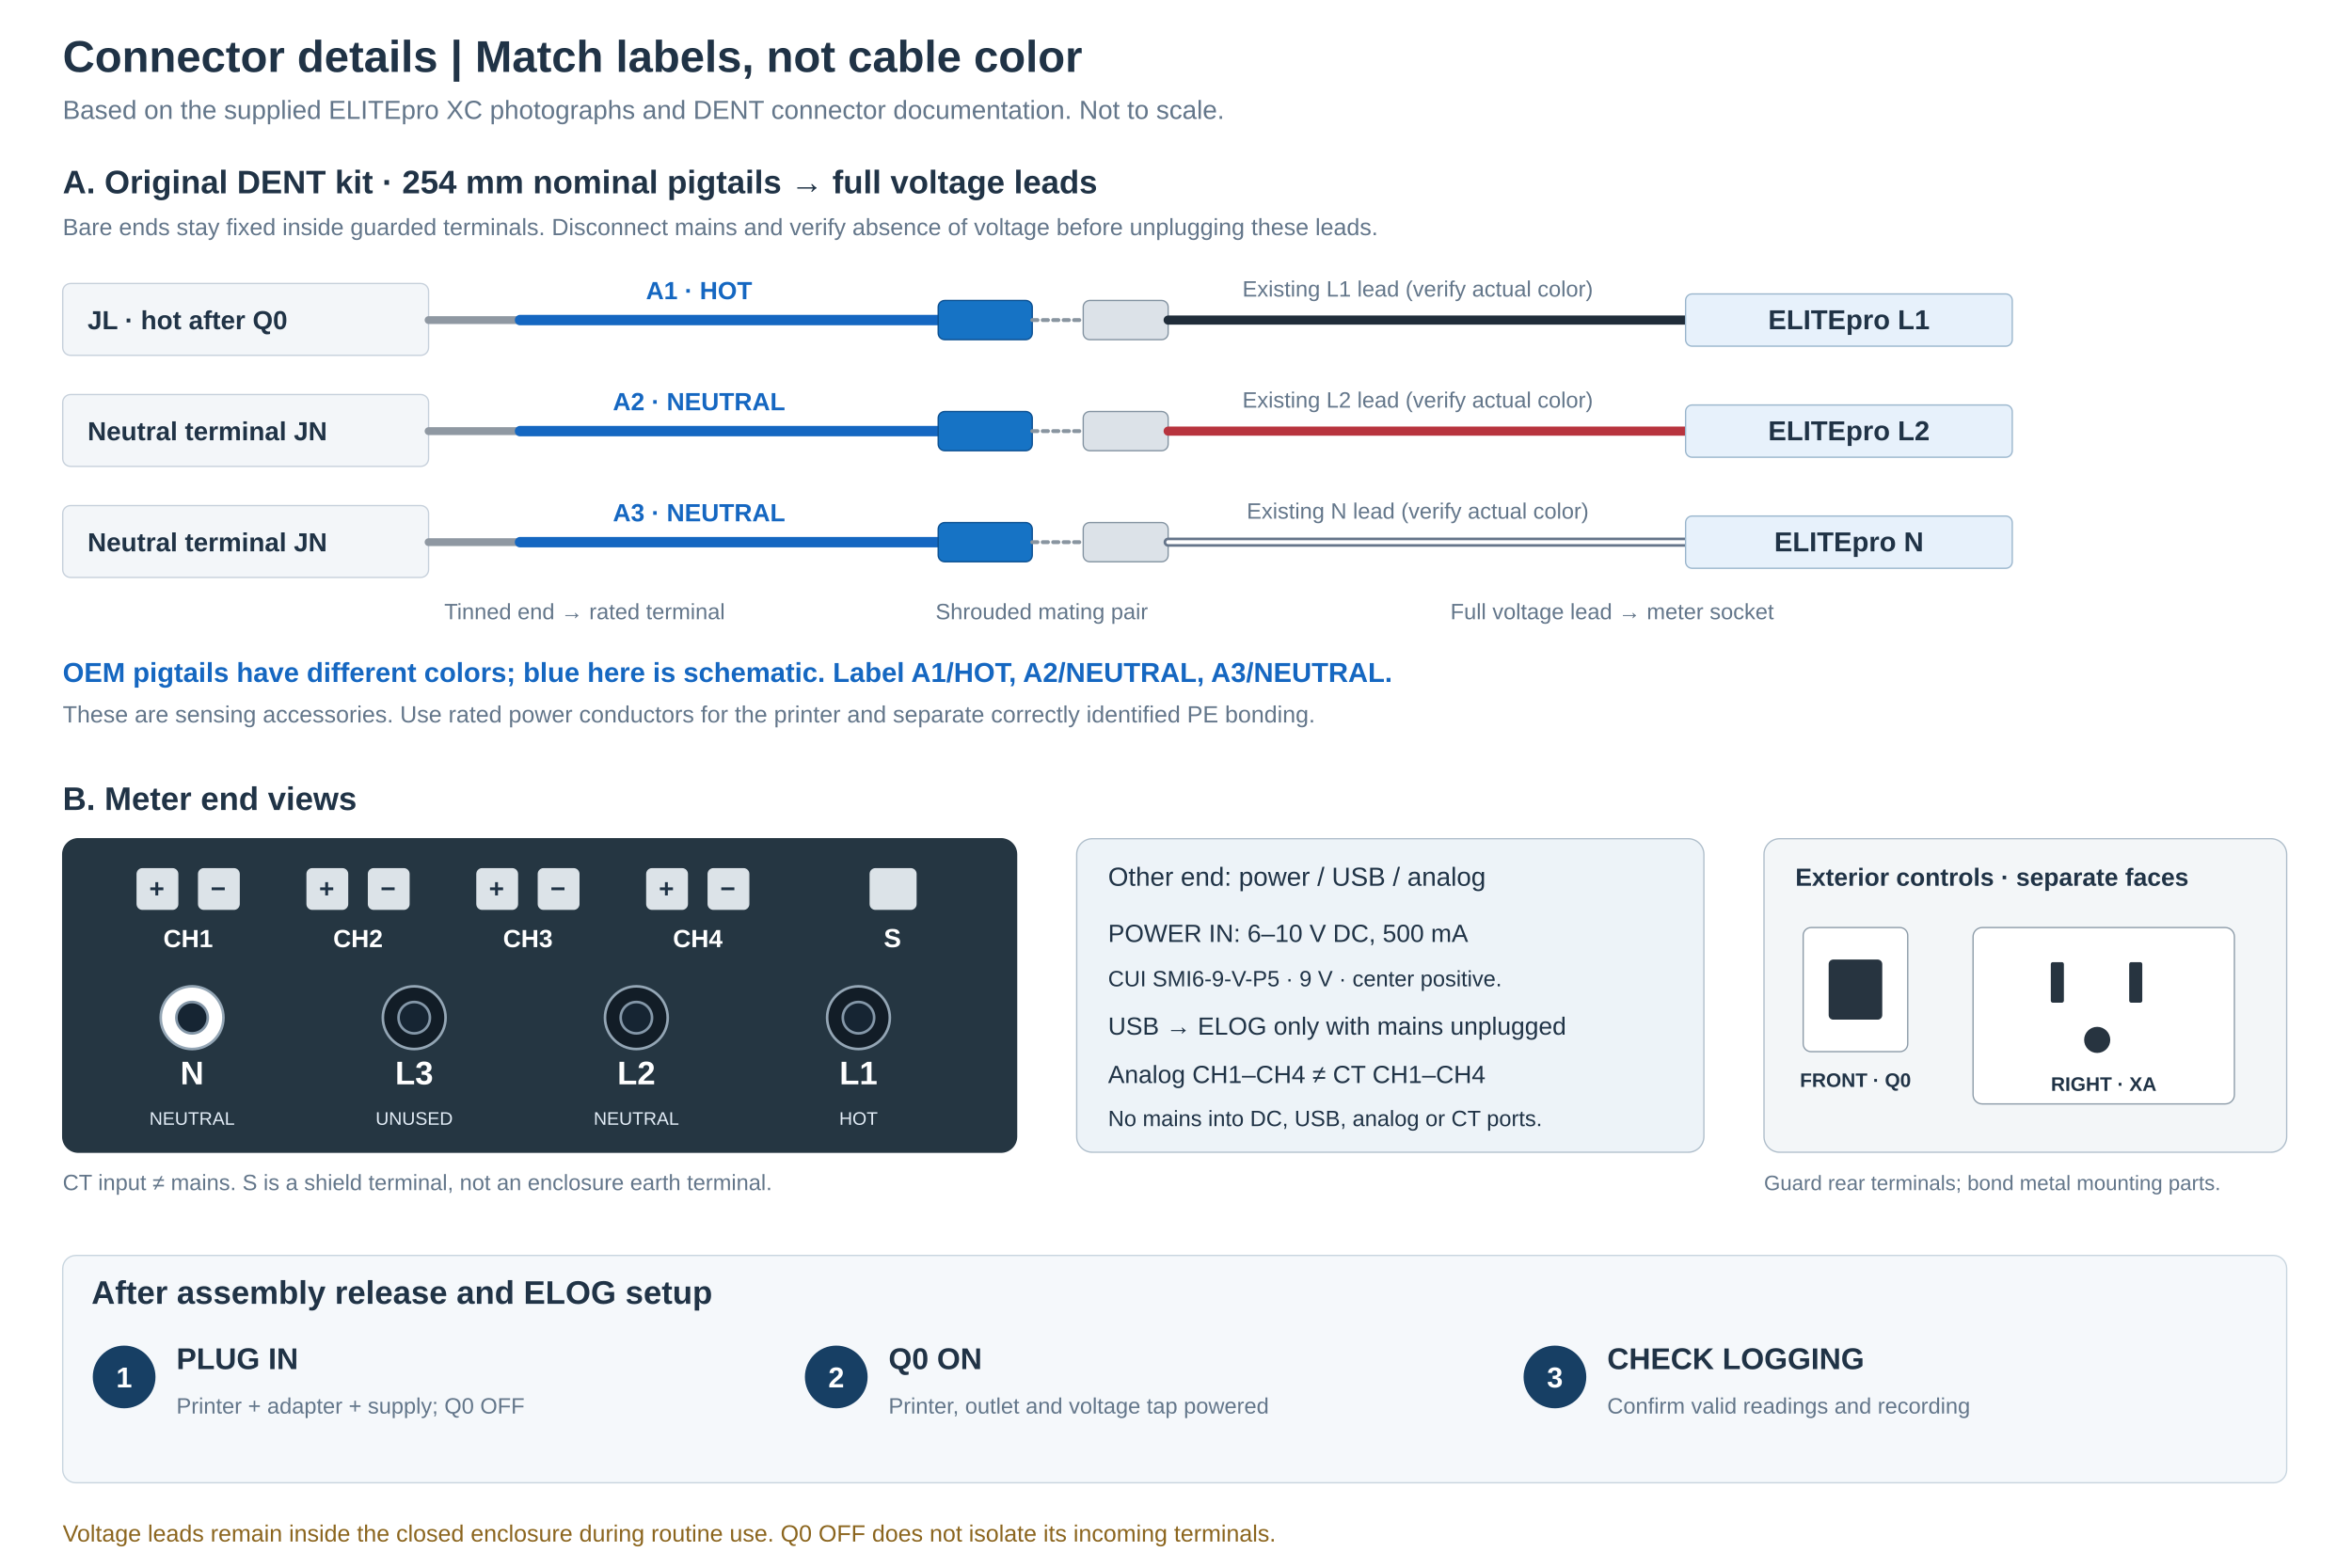
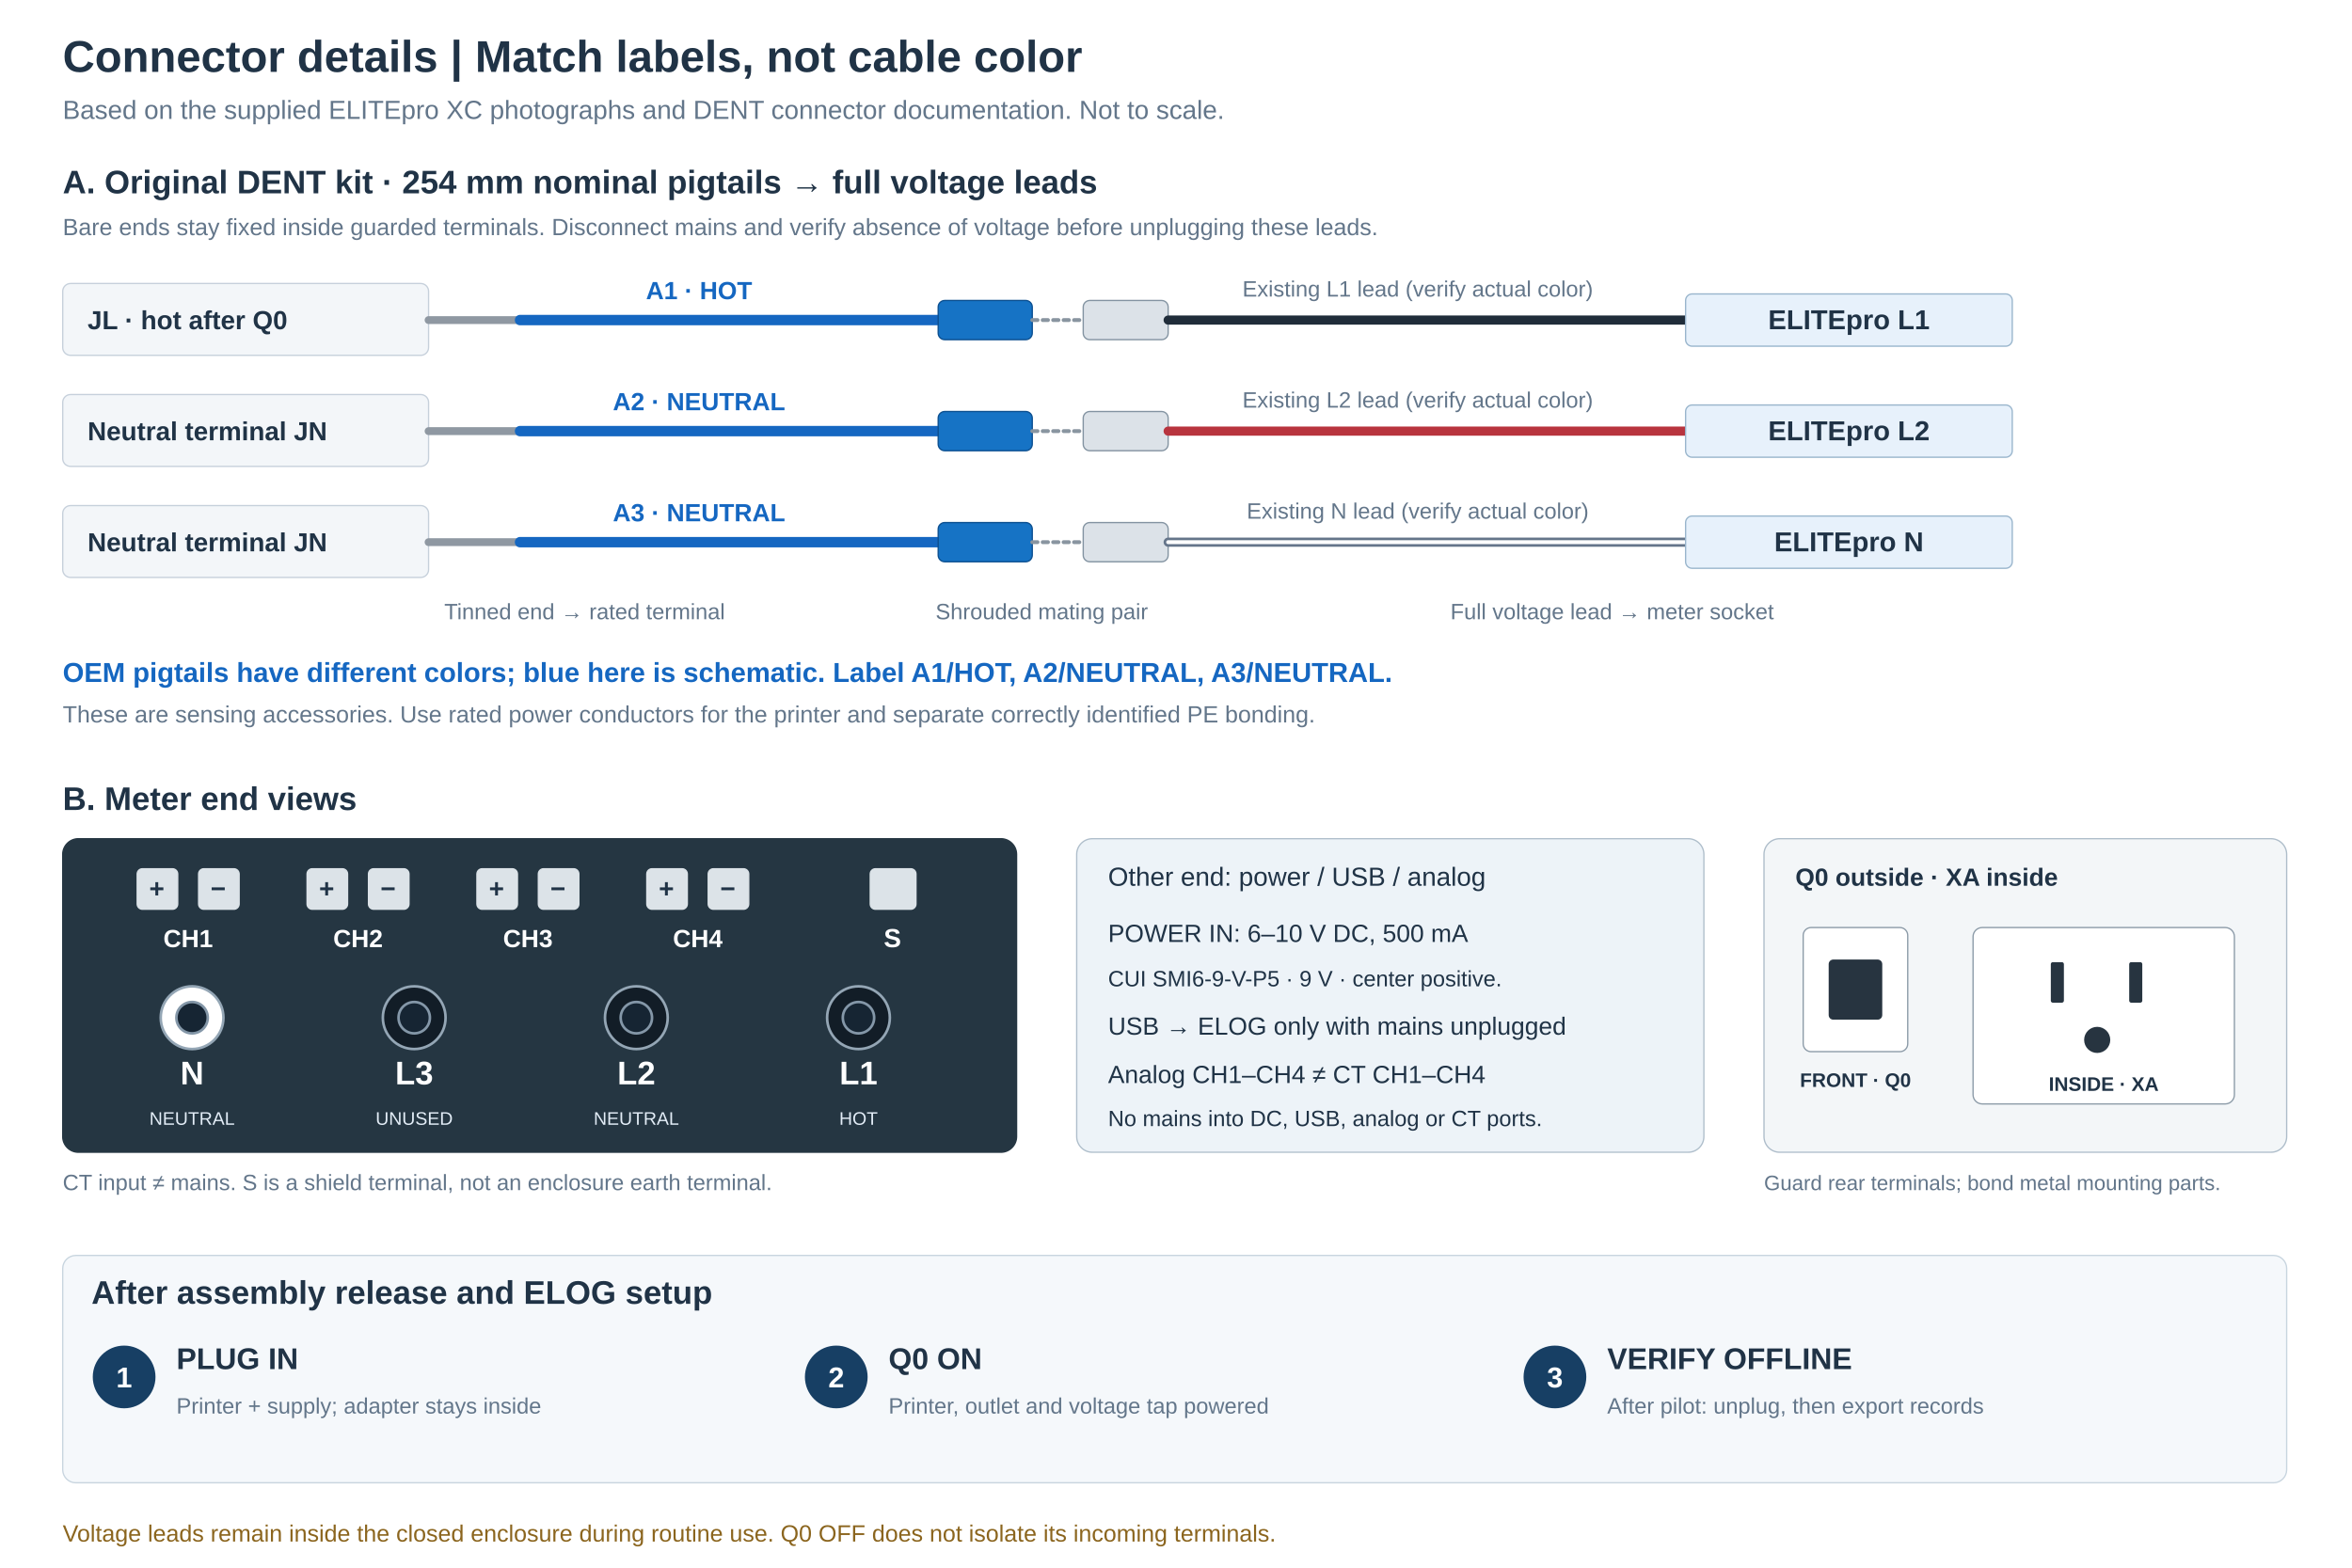
<svg xmlns="http://www.w3.org/2000/svg" width="1800" height="1200" viewBox="0 0 1800 1200" role="img" aria-label="ELITEpro connectors, OEM adapter chain and enclosure front-panel concept">
  <style>text{font-family:Arial,Helvetica,sans-serif}.wire{cursor:pointer;transition:opacity .15s}.muted{opacity:.09}.selected .core{stroke-width:9}.wire:focus{outline:none}.wire:focus .core{stroke-width:9}</style>
  <rect x="0" y="0" width="1800" height="1200" rx="0" fill="#fff" stroke="#fff" />
  <text x="48" y="55" font-size="34" fill="#203346" font-weight="700" text-anchor="start">Connector details | Match labels, not cable color</text>
  <text x="48" y="91" font-size="20" fill="#63768a" font-weight="400" text-anchor="start">Based on the supplied ELITEpro XC photographs and DENT connector documentation. Not to scale.</text>
  <text x="48" y="148" font-size="25" fill="#203346" font-weight="700" text-anchor="start">A. Original DENT kit · 254 mm nominal pigtails → full voltage leads</text>
  <text x="48" y="180" font-size="18" fill="#63768a" font-weight="400" text-anchor="start">Bare ends stay fixed inside guarded terminals. Disconnect mains and verify absence of voltage before unplugging these leads.</text>
  <rect x="48" y="217" width="280" height="55" rx="6" fill="#f3f6f9" stroke="#c6d0db" />
  <text x="67" y="252" font-size="20" fill="#203346" font-weight="600" text-anchor="start">JL · hot after Q0</text>
  <polyline points="328,245 398,245" fill="none" stroke="#8f98a2" stroke-width="6" stroke-linecap="round" stroke-linejoin="round" />
  <polyline points="398,245 740,245" fill="none" stroke="#1567c1" stroke-width="8" stroke-linecap="round" stroke-linejoin="round" />
  <text x="535" y="229" font-size="19" fill="#1567c1" font-weight="700" text-anchor="middle">A1 · HOT</text>
  <rect x="718" y="230" width="72" height="30" rx="5" fill="#1673c5" stroke="#0b4f90" />
  <polyline points="790,245 829,245" fill="none" stroke="#8995a0" stroke-width="3" stroke-linecap="round" stroke-linejoin="round" stroke-dasharray="4 4" />
  <rect x="829" y="230" width="65" height="30" rx="5" fill="#dce2e8" stroke="#8393a1" />
  <polyline points="894,245 1290,245" fill="none" stroke="#202d3a" stroke-width="7" stroke-linecap="round" stroke-linejoin="round" />
  <text x="1085" y="227" font-size="17" fill="#63768a" font-weight="400" text-anchor="middle">Existing L1 lead (verify actual color)</text>
  <rect x="1290" y="225" width="250" height="40" rx="5" fill="#e7f1fb" stroke="#99b5cc" />
  <text x="1415" y="252" font-size="21" fill="#203346" font-weight="700" text-anchor="middle">ELITEpro L1</text>
  <rect x="48" y="302" width="280" height="55" rx="6" fill="#f3f6f9" stroke="#c6d0db" />
  <text x="67" y="337" font-size="20" fill="#203346" font-weight="600" text-anchor="start">Neutral terminal JN</text>
  <polyline points="328,330 398,330" fill="none" stroke="#8f98a2" stroke-width="6" stroke-linecap="round" stroke-linejoin="round" />
  <polyline points="398,330 740,330" fill="none" stroke="#1567c1" stroke-width="8" stroke-linecap="round" stroke-linejoin="round" />
  <text x="535" y="314" font-size="19" fill="#1567c1" font-weight="700" text-anchor="middle">A2 · NEUTRAL</text>
  <rect x="718" y="315" width="72" height="30" rx="5" fill="#1673c5" stroke="#0b4f90" />
  <polyline points="790,330 829,330" fill="none" stroke="#8995a0" stroke-width="3" stroke-linecap="round" stroke-linejoin="round" stroke-dasharray="4 4" />
  <rect x="829" y="315" width="65" height="30" rx="5" fill="#dce2e8" stroke="#8393a1" />
  <polyline points="894,330 1290,330" fill="none" stroke="#b8343e" stroke-width="7" stroke-linecap="round" stroke-linejoin="round" />
  <text x="1085" y="312" font-size="17" fill="#63768a" font-weight="400" text-anchor="middle">Existing L2 lead (verify actual color)</text>
  <rect x="1290" y="310" width="250" height="40" rx="5" fill="#e7f1fb" stroke="#99b5cc" />
  <text x="1415" y="337" font-size="21" fill="#203346" font-weight="700" text-anchor="middle">ELITEpro L2</text>
  <rect x="48" y="387" width="280" height="55" rx="6" fill="#f3f6f9" stroke="#c6d0db" />
  <text x="67" y="422" font-size="20" fill="#203346" font-weight="600" text-anchor="start">Neutral terminal JN</text>
  <polyline points="328,415 398,415" fill="none" stroke="#8f98a2" stroke-width="6" stroke-linecap="round" stroke-linejoin="round" />
  <polyline points="398,415 740,415" fill="none" stroke="#1567c1" stroke-width="8" stroke-linecap="round" stroke-linejoin="round" />
  <text x="535" y="399" font-size="19" fill="#1567c1" font-weight="700" text-anchor="middle">A3 · NEUTRAL</text>
  <rect x="718" y="400" width="72" height="30" rx="5" fill="#1673c5" stroke="#0b4f90" />
  <polyline points="790,415 829,415" fill="none" stroke="#8995a0" stroke-width="3" stroke-linecap="round" stroke-linejoin="round" stroke-dasharray="4 4" />
  <rect x="829" y="400" width="65" height="30" rx="5" fill="#dce2e8" stroke="#8393a1" />
  <polyline points="894,415 1290,415" fill="none" stroke="#65758a" stroke-width="7" stroke-linecap="round" stroke-linejoin="round" />
  <polyline points="894,415 1290,415" fill="none" stroke="#fff" stroke-width="3" stroke-linecap="round" stroke-linejoin="round" />
  <text x="1085" y="397" font-size="17" fill="#63768a" font-weight="400" text-anchor="middle">Existing N lead (verify actual color)</text>
  <rect x="1290" y="395" width="250" height="40" rx="5" fill="#e7f1fb" stroke="#99b5cc" />
  <text x="1415" y="422" font-size="21" fill="#203346" font-weight="700" text-anchor="middle">ELITEpro N</text>
  <text x="340" y="474" font-size="17" fill="#63768a" font-weight="400" text-anchor="start">Tinned end → rated terminal</text>
  <text x="716" y="474" font-size="17" fill="#63768a" font-weight="400" text-anchor="start">Shrouded mating pair</text>
  <text x="1110" y="474" font-size="17" fill="#63768a" font-weight="400" text-anchor="start">Full voltage lead → meter socket</text>
  <text x="48" y="522" font-size="21" fill="#1567c1" font-weight="700" text-anchor="start">OEM pigtails have different colors; blue here is schematic. Label A1/HOT, A2/NEUTRAL, A3/NEUTRAL.</text>
  <text x="48" y="553" font-size="18" fill="#63768a" font-weight="400" text-anchor="start">These are sensing accessories. Use rated power conductors for the printer and separate correctly identified PE bonding.</text>
  <text x="48" y="620" font-size="25" fill="#203346" font-weight="700" text-anchor="start">B. Meter end views</text>
  <rect x="48" y="642" width="730" height="240" rx="12" fill="#253642" stroke="#253642" />
  <rect x="105" y="665" width="31" height="31" rx="4" fill="#dce3e8" stroke="#dce3e8" />
  <text x="120" y="687" font-size="20" fill="#203346" font-weight="700" text-anchor="middle">+</text>
  <rect x="152" y="665" width="31" height="31" rx="4" fill="#dce3e8" stroke="#dce3e8" />
  <text x="167" y="687" font-size="20" fill="#203346" font-weight="700" text-anchor="middle">−</text>
  <text x="144" y="725" font-size="19" fill="#fff" font-weight="600" text-anchor="middle">CH1</text>
  <rect x="235" y="665" width="31" height="31" rx="4" fill="#dce3e8" stroke="#dce3e8" />
  <text x="250" y="687" font-size="20" fill="#203346" font-weight="700" text-anchor="middle">+</text>
  <rect x="282" y="665" width="31" height="31" rx="4" fill="#dce3e8" stroke="#dce3e8" />
  <text x="297" y="687" font-size="20" fill="#203346" font-weight="700" text-anchor="middle">−</text>
  <text x="274" y="725" font-size="19" fill="#fff" font-weight="600" text-anchor="middle">CH2</text>
  <rect x="365" y="665" width="31" height="31" rx="4" fill="#dce3e8" stroke="#dce3e8" />
  <text x="380" y="687" font-size="20" fill="#203346" font-weight="700" text-anchor="middle">+</text>
  <rect x="412" y="665" width="31" height="31" rx="4" fill="#dce3e8" stroke="#dce3e8" />
  <text x="427" y="687" font-size="20" fill="#203346" font-weight="700" text-anchor="middle">−</text>
  <text x="404" y="725" font-size="19" fill="#fff" font-weight="600" text-anchor="middle">CH3</text>
  <rect x="495" y="665" width="31" height="31" rx="4" fill="#dce3e8" stroke="#dce3e8" />
  <text x="510" y="687" font-size="20" fill="#203346" font-weight="700" text-anchor="middle">+</text>
  <rect x="542" y="665" width="31" height="31" rx="4" fill="#dce3e8" stroke="#dce3e8" />
  <text x="557" y="687" font-size="20" fill="#203346" font-weight="700" text-anchor="middle">−</text>
  <text x="534" y="725" font-size="19" fill="#fff" font-weight="600" text-anchor="middle">CH4</text>
  <rect x="666" y="665" width="35" height="31" rx="4" fill="#dce3e8" stroke="#dce3e8" />
  <text x="683" y="725" font-size="20" fill="#fff" font-weight="600" text-anchor="middle">S</text>
  <circle cx="147" cy="779" r="24" fill="#fff" stroke="#94a6b5" stroke-width="2" />
  <circle cx="147" cy="779" r="12" fill="#162533" stroke="#8497a8" stroke-width="2" />
  <text x="147" y="830" font-size="25" fill="#fff" font-weight="700" text-anchor="middle">N</text>
  <text x="147" y="861" font-size="14" fill="#e3edf7" font-weight="500" text-anchor="middle">NEUTRAL</text>
  <circle cx="317" cy="779" r="24" fill="#121d27" stroke="#94a6b5" stroke-width="2" />
  <circle cx="317" cy="779" r="12" fill="#162533" stroke="#8497a8" stroke-width="2" />
  <text x="317" y="830" font-size="25" fill="#fff" font-weight="700" text-anchor="middle">L3</text>
  <text x="317" y="861" font-size="14" fill="#e3edf7" font-weight="500" text-anchor="middle">UNUSED</text>
  <circle cx="487" cy="779" r="24" fill="#121d27" stroke="#94a6b5" stroke-width="2" />
  <circle cx="487" cy="779" r="12" fill="#162533" stroke="#8497a8" stroke-width="2" />
  <text x="487" y="830" font-size="25" fill="#fff" font-weight="700" text-anchor="middle">L2</text>
  <text x="487" y="861" font-size="14" fill="#e3edf7" font-weight="500" text-anchor="middle">NEUTRAL</text>
  <circle cx="657" cy="779" r="24" fill="#121d27" stroke="#94a6b5" stroke-width="2" />
  <circle cx="657" cy="779" r="12" fill="#162533" stroke="#8497a8" stroke-width="2" />
  <text x="657" y="830" font-size="25" fill="#fff" font-weight="700" text-anchor="middle">L1</text>
  <text x="657" y="861" font-size="14" fill="#e3edf7" font-weight="500" text-anchor="middle">HOT</text>
  <text x="48" y="911" font-size="17" fill="#63768a" font-weight="400" text-anchor="start">CT input ≠ mains. S is a shield terminal, not an enclosure earth terminal.</text>
  <rect x="824" y="642" width="480" height="240" rx="12" fill="#edf3f8" stroke="#afbecb" />
  <text x="848" y="678" font-size="20" fill="#203346" font-weight="400" text-anchor="start">Other end: power / USB / analog</text>
  <text x="848" y="721" font-size="19" fill="#203346" font-weight="400" text-anchor="start">POWER IN: 6–10 V DC, 500 mA</text>
  <text x="848" y="755" font-size="17" fill="#203346" font-weight="400" text-anchor="start">CUI SMI6-9-V-P5 · 9 V · center positive.</text>
  <text x="848" y="792" font-size="19" fill="#203346" font-weight="400" text-anchor="start">USB → ELOG only with mains unplugged</text>
  <text x="848" y="829" font-size="19" fill="#203346" font-weight="400" text-anchor="start">Analog CH1–CH4 ≠ CT CH1–CH4</text>
  <text x="848" y="862" font-size="17" fill="#203346" font-weight="400" text-anchor="start">No mains into DC, USB, analog or CT ports.</text>
  <rect x="1350" y="642" width="400" height="240" rx="12" fill="#f3f6f8" stroke="#aebdca" />
-   <text x="1374" y="678" font-size="19" fill="#203346" font-weight="700" text-anchor="start">Exterior controls · separate faces</text>
+   <text x="1374" y="678" font-size="19" fill="#203346" font-weight="700" text-anchor="start">Q0 outside · XA inside</text>
  <rect x="1380" y="710" width="80" height="95" rx="6" fill="#fff" stroke="#8c9ba8" />
  <rect x="1400" y="735" width="40" height="45" rx="3" fill="#273440" stroke="#273440" />
  <text x="1420" y="832" font-size="15" fill="#203346" font-weight="700" text-anchor="middle">FRONT · Q0</text>
  <rect x="1510" y="710" width="200" height="135" rx="7" fill="#fff" stroke="#8c9ba8" />
  <rect x="1570" y="737" width="9" height="30" rx="1" fill="#273440" stroke="#273440" />
  <rect x="1630" y="737" width="9" height="30" rx="1" fill="#273440" stroke="#273440" />
  <circle cx="1605" cy="796" r="9" fill="#273440" stroke="#273440" stroke-width="2" />
-   <text x="1610" y="835" font-size="15" fill="#203346" font-weight="700" text-anchor="middle">RIGHT · XA</text>
+   <text x="1610" y="835" font-size="15" fill="#203346" font-weight="700" text-anchor="middle">INSIDE · XA</text>
  <text x="1350" y="911" font-size="16" fill="#63768a" font-weight="400" text-anchor="start">Guard rear terminals; bond metal mounting parts.</text>
  <rect x="48" y="961" width="1702" height="174" rx="10" fill="#f5f8fb" stroke="#c8d5df" />
  <text x="70" y="998" font-size="25" fill="#203346" font-weight="700" text-anchor="start">After assembly release and ELOG setup</text>
  <circle cx="95" cy="1054" r="23" fill="#173f64" stroke="#173f64" stroke-width="2" />
  <text x="95" y="1062" font-size="22" fill="#fff" font-weight="700" text-anchor="middle">1</text>
  <text x="135" y="1048" font-size="23" fill="#203346" font-weight="700" text-anchor="start">PLUG IN</text>
-   <text x="135" y="1082" font-size="17" fill="#63768a" font-weight="400" text-anchor="start">Printer + adapter + supply; Q0 OFF</text>
+   <text x="135" y="1082" font-size="17" fill="#63768a" font-weight="400" text-anchor="start">Printer + supply; adapter stays inside</text>
  <circle cx="640" cy="1054" r="23" fill="#173f64" stroke="#173f64" stroke-width="2" />
  <text x="640" y="1062" font-size="22" fill="#fff" font-weight="700" text-anchor="middle">2</text>
  <text x="680" y="1048" font-size="23" fill="#203346" font-weight="700" text-anchor="start">Q0 ON</text>
  <text x="680" y="1082" font-size="17" fill="#63768a" font-weight="400" text-anchor="start">Printer, outlet and voltage tap powered</text>
  <circle cx="1190" cy="1054" r="23" fill="#173f64" stroke="#173f64" stroke-width="2" />
  <text x="1190" y="1062" font-size="22" fill="#fff" font-weight="700" text-anchor="middle">3</text>
-   <text x="1230" y="1048" font-size="23" fill="#203346" font-weight="700" text-anchor="start">CHECK LOGGING</text>
-   <text x="1230" y="1082" font-size="17" fill="#63768a" font-weight="400" text-anchor="start">Confirm valid readings and recording</text>
+   <text x="1230" y="1048" font-size="23" fill="#203346" font-weight="700" text-anchor="start">VERIFY OFFLINE</text>
+   <text x="1230" y="1082" font-size="17" fill="#63768a" font-weight="400" text-anchor="start">After pilot: unplug, then export records</text>
  <text x="48" y="1180" font-size="18" fill="#8b651e" font-weight="400" text-anchor="start">Voltage leads remain inside the closed enclosure during routine use. Q0 OFF does not isolate its incoming terminals.</text>
</svg>
